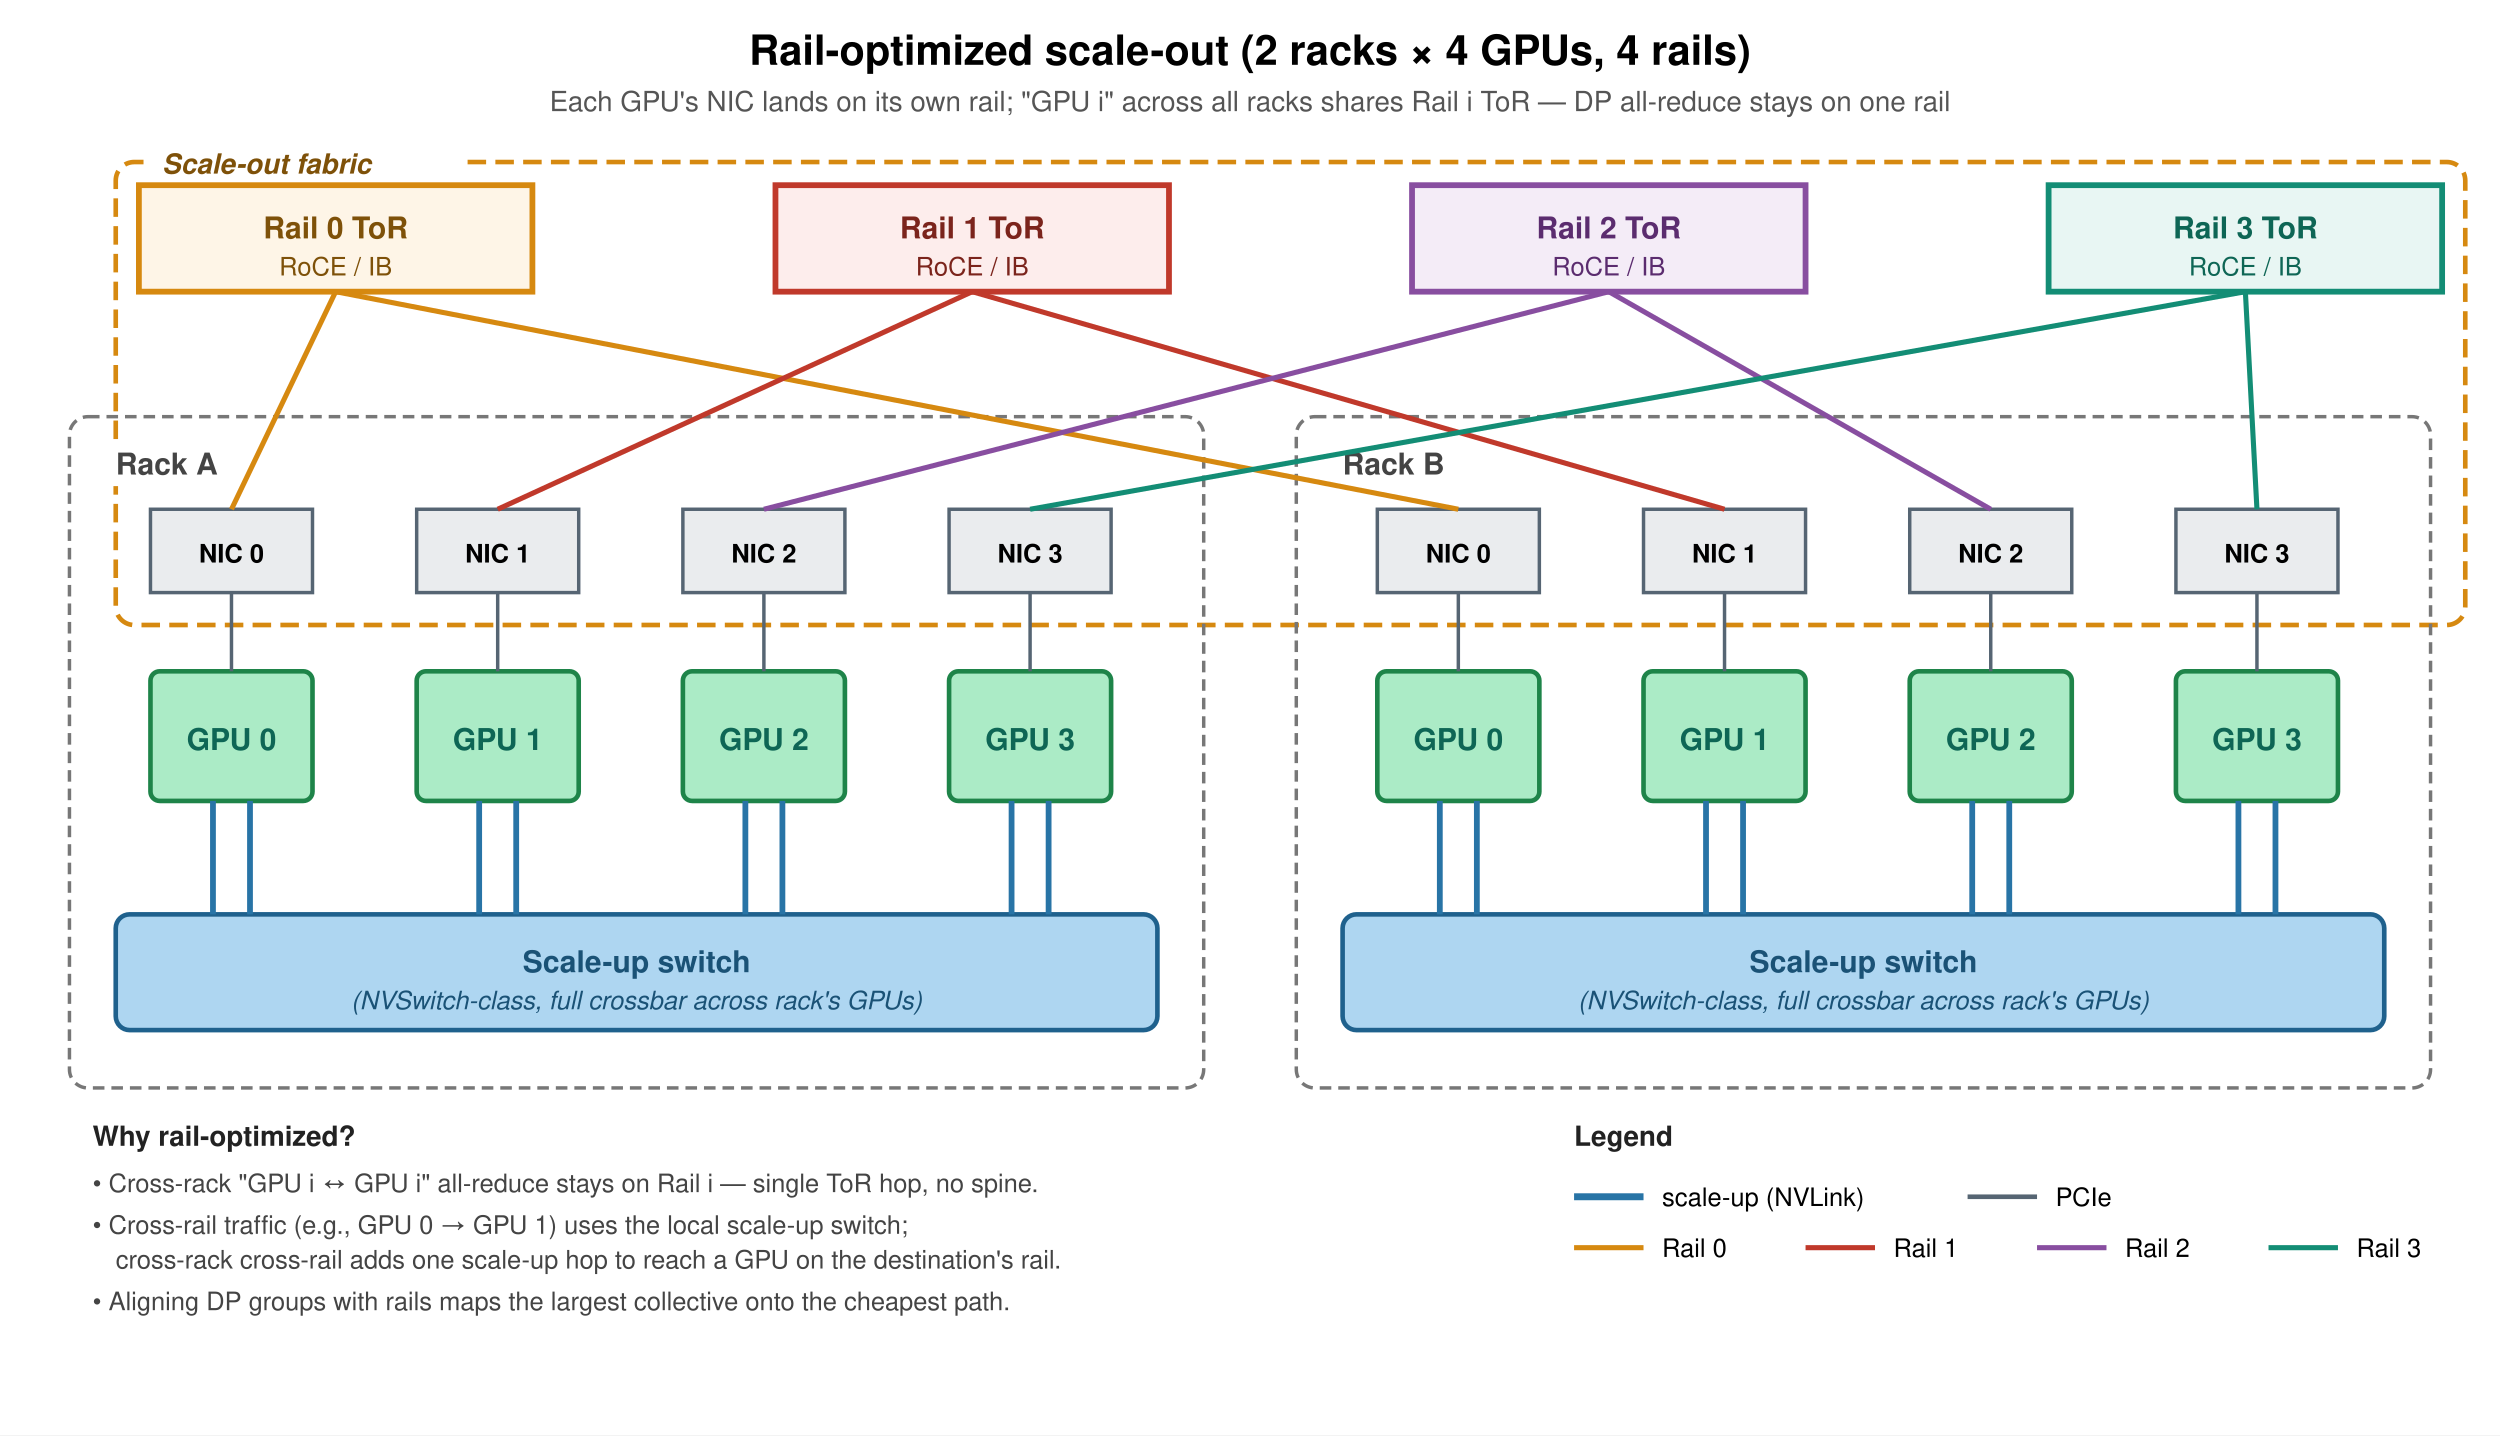
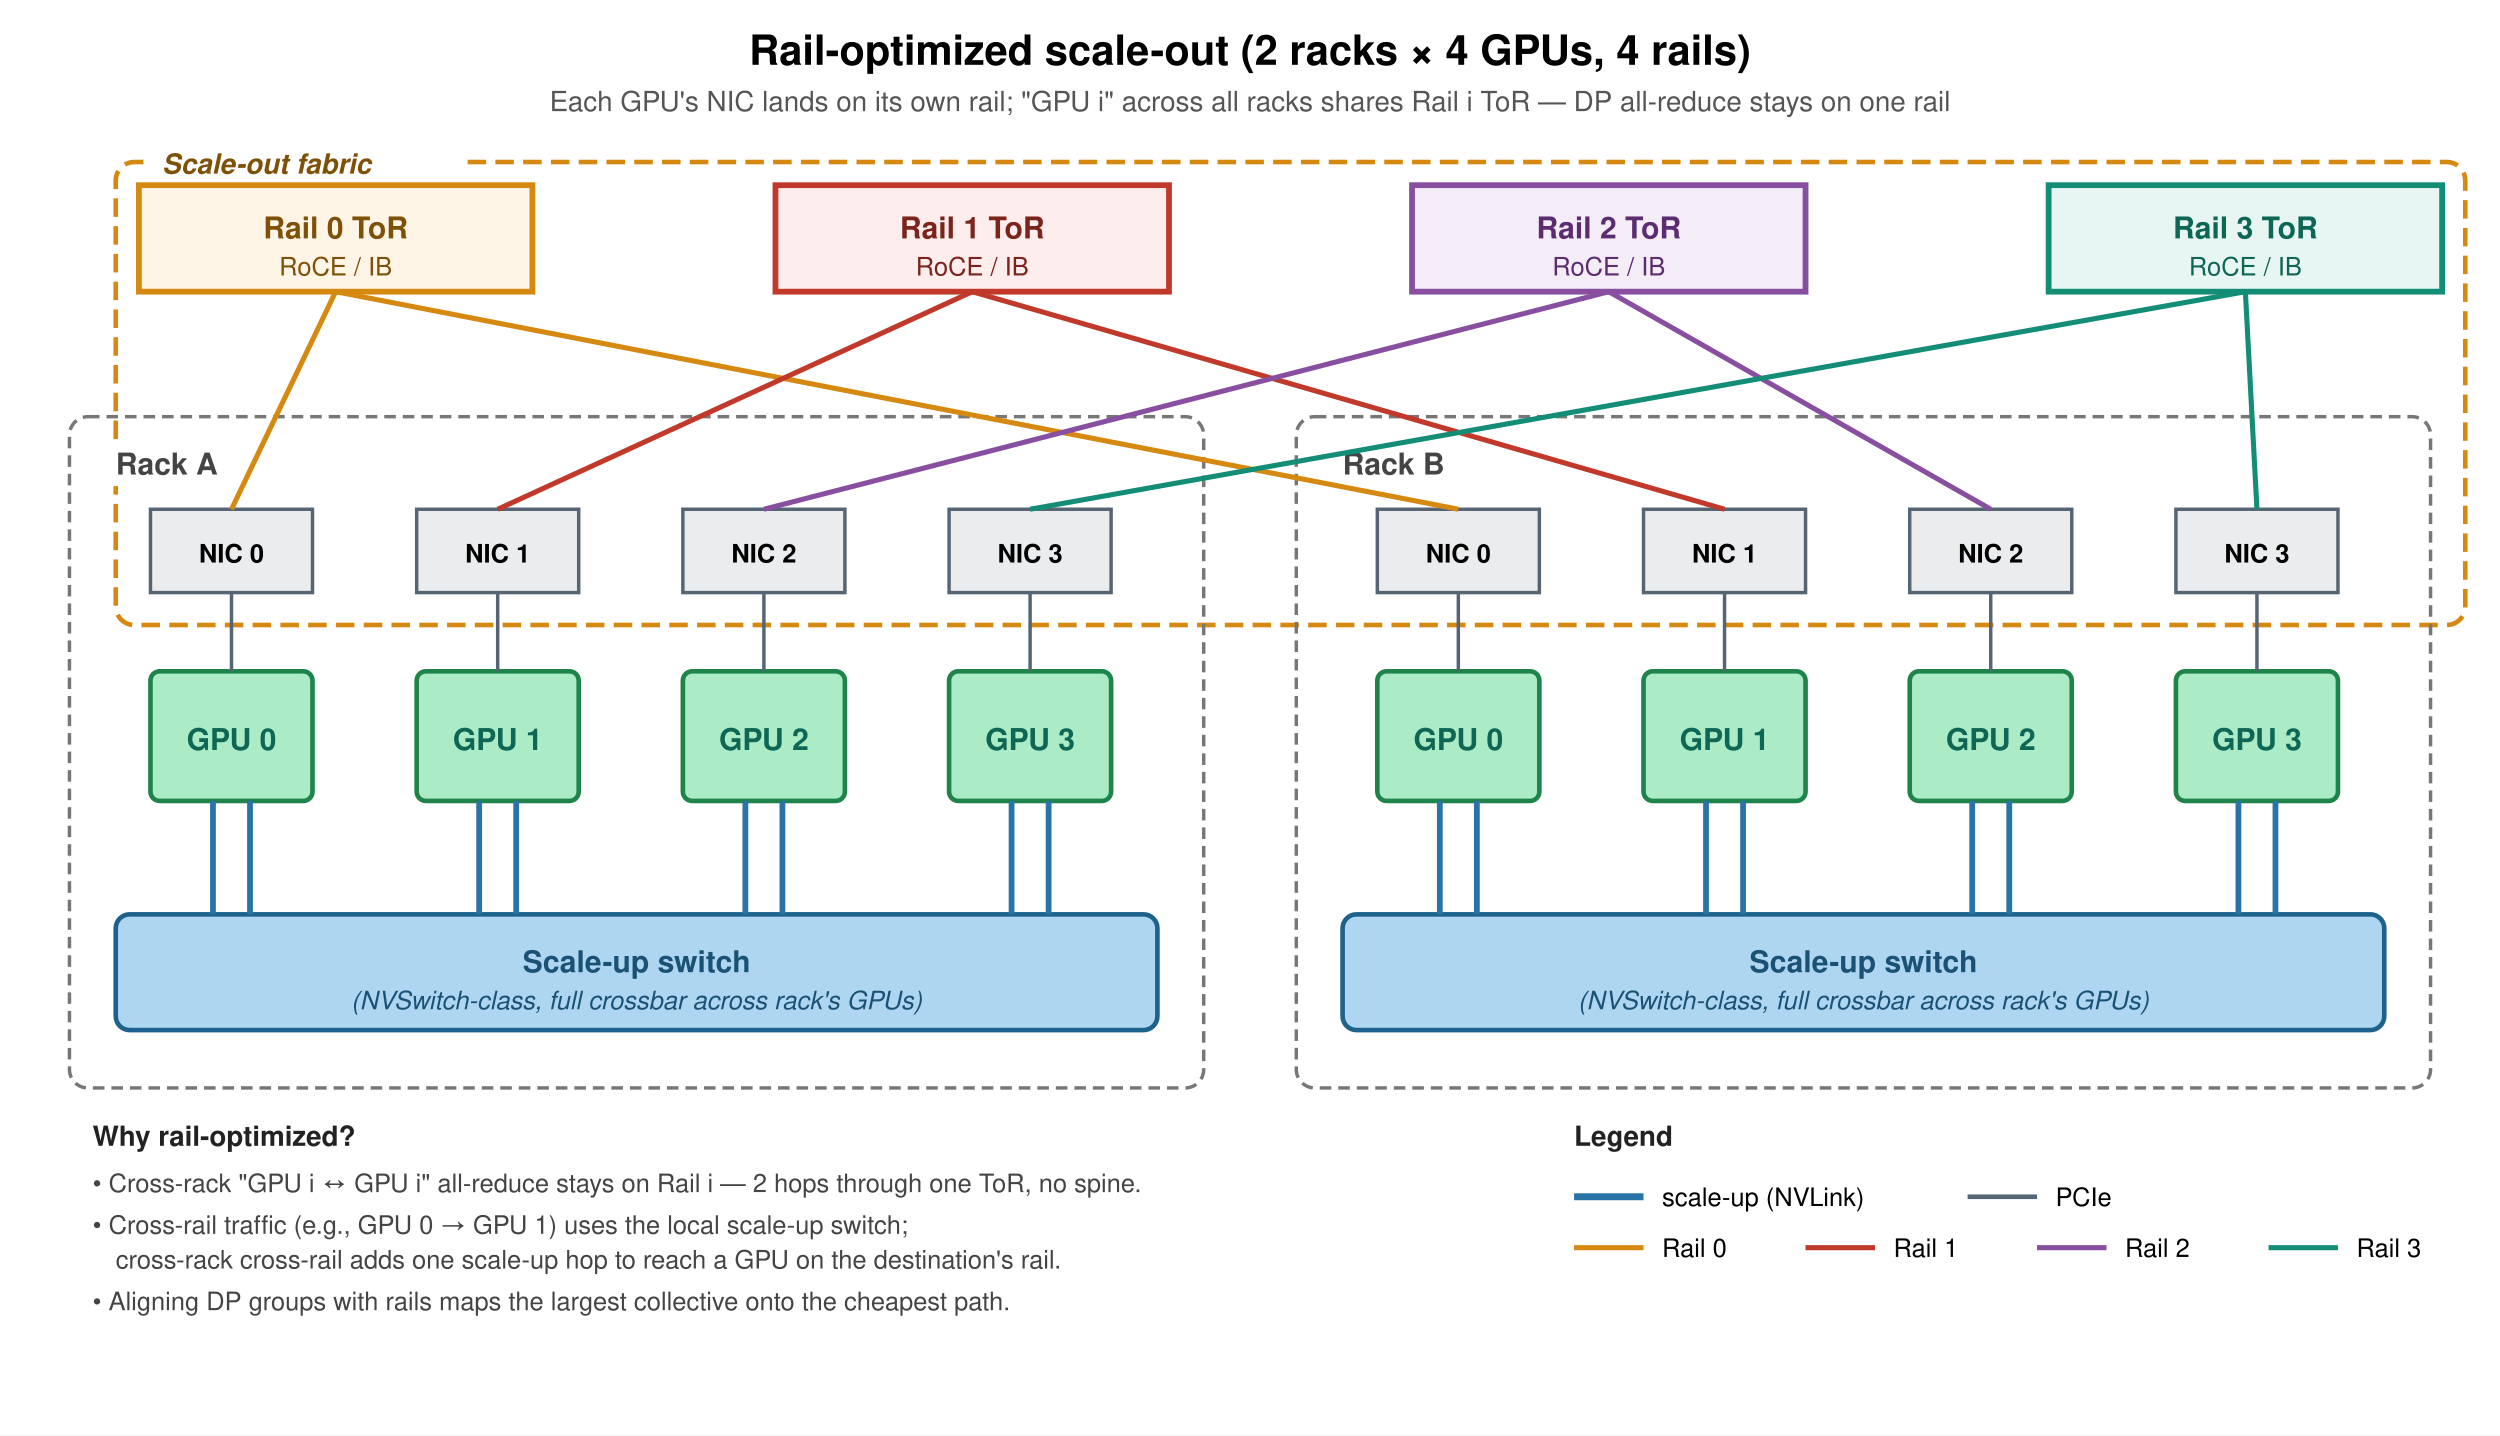
<svg xmlns="http://www.w3.org/2000/svg" viewBox="0 0 1080 620" font-family="Helvetica, Arial, sans-serif">
  <rect id="bg" x="0" y="0" width="1080" height="620" fill="white" />
  <text x="540" y="28" text-anchor="middle" font-size="18" font-weight="bold">
    Rail-optimized scale-out (2 racks × 4 GPUs, 4 rails)
  </text>
  <text x="540" y="48" text-anchor="middle" font-size="12" fill="#555">
    Each GPU's NIC lands on its own rail; "GPU i" across all racks shares Rail i ToR — DP all-reduce stays on one rail
  </text>
  <rect x="50" y="70" width="1015" height="200" rx="8" fill="none" stroke="#d68910" stroke-width="2" stroke-dasharray="8,4" />
  <rect x="62" y="60" width="138" height="20" fill="white" />
  <text x="70" y="75" font-size="12" font-weight="bold" fill="#7e5109" font-style="italic">Scale-out fabric</text>
  <g>
    <rect x="60" y="80" width="170" height="46" fill="#fef5e7" stroke="#d68910" stroke-width="2.5" />
    <text x="145" y="103" text-anchor="middle" font-size="13" font-weight="bold" fill="#7e5109">Rail 0 ToR</text>
    <text x="145" y="119" text-anchor="middle" font-size="11" fill="#7e5109">RoCE / IB</text>
  </g>
  <g>
    <rect x="335" y="80" width="170" height="46" fill="#fdedec" stroke="#c0392b" stroke-width="2.5" />
    <text x="420" y="103" text-anchor="middle" font-size="13" font-weight="bold" fill="#7b241c">Rail 1 ToR</text>
    <text x="420" y="119" text-anchor="middle" font-size="11" fill="#7b241c">RoCE / IB</text>
  </g>
  <g>
    <rect x="610" y="80" width="170" height="46" fill="#f4ecf7" stroke="#884ea0" stroke-width="2.5" />
    <text x="695" y="103" text-anchor="middle" font-size="13" font-weight="bold" fill="#5b2c6f">Rail 2 ToR</text>
    <text x="695" y="119" text-anchor="middle" font-size="11" fill="#5b2c6f">RoCE / IB</text>
  </g>
  <g>
    <rect x="885" y="80" width="170" height="46" fill="#e8f6f3" stroke="#138d75" stroke-width="2.5" />
    <text x="970" y="103" text-anchor="middle" font-size="13" font-weight="bold" fill="#0e6655">Rail 3 ToR</text>
    <text x="970" y="119" text-anchor="middle" font-size="11" fill="#0e6655">RoCE / IB</text>
  </g>
  <rect x="30" y="180" width="490" height="290" rx="8" fill="none" stroke="#777" stroke-width="1.5" stroke-dasharray="5,3" />
  <rect x="42" y="190" width="80" height="20" fill="white" />
  <text x="50" y="205" font-size="13" font-weight="bold" fill="#444">Rack A</text>
  <rect x="560" y="180" width="490" height="290" rx="8" fill="none" stroke="#777" stroke-width="1.5" stroke-dasharray="5,3" />
  <rect x="572" y="190" width="80" height="20" fill="white" />
  <text x="580" y="205" font-size="13" font-weight="bold" fill="#444">Rack B</text>
  <rect x="65" y="220" width="70" height="36" fill="#eaecee" stroke="#566573" stroke-width="1.5" />
  <text x="100" y="243" text-anchor="middle" font-size="11" font-weight="bold">NIC 0</text>
  <rect x="180" y="220" width="70" height="36" fill="#eaecee" stroke="#566573" stroke-width="1.5" />
  <text x="215" y="243" text-anchor="middle" font-size="11" font-weight="bold">NIC 1</text>
  <rect x="295" y="220" width="70" height="36" fill="#eaecee" stroke="#566573" stroke-width="1.5" />
  <text x="330" y="243" text-anchor="middle" font-size="11" font-weight="bold">NIC 2</text>
  <rect x="410" y="220" width="70" height="36" fill="#eaecee" stroke="#566573" stroke-width="1.5" />
  <text x="445" y="243" text-anchor="middle" font-size="11" font-weight="bold">NIC 3</text>
  <rect x="65" y="290" width="70" height="56" rx="4" fill="#abebc6" stroke="#1e8449" stroke-width="2" />
  <text x="100" y="324" text-anchor="middle" font-size="13" font-weight="bold" fill="#0e6655">GPU 0</text>
  <rect x="180" y="290" width="70" height="56" rx="4" fill="#abebc6" stroke="#1e8449" stroke-width="2" />
  <text x="215" y="324" text-anchor="middle" font-size="13" font-weight="bold" fill="#0e6655">GPU 1</text>
  <rect x="295" y="290" width="70" height="56" rx="4" fill="#abebc6" stroke="#1e8449" stroke-width="2" />
  <text x="330" y="324" text-anchor="middle" font-size="13" font-weight="bold" fill="#0e6655">GPU 2</text>
  <rect x="410" y="290" width="70" height="56" rx="4" fill="#abebc6" stroke="#1e8449" stroke-width="2" />
  <text x="445" y="324" text-anchor="middle" font-size="13" font-weight="bold" fill="#0e6655">GPU 3</text>
  <line x1="100" y1="256" x2="100" y2="290" stroke="#566573" stroke-width="1.5" />
  <line x1="215" y1="256" x2="215" y2="290" stroke="#566573" stroke-width="1.5" />
  <line x1="330" y1="256" x2="330" y2="290" stroke="#566573" stroke-width="1.5" />
  <line x1="445" y1="256" x2="445" y2="290" stroke="#566573" stroke-width="1.5" />
  <rect x="50" y="395" width="450" height="50" rx="6" fill="#aed6f1" stroke="#1f618d" stroke-width="2" />
  <text x="275" y="420" text-anchor="middle" font-size="13" font-weight="bold" fill="#1a5276">Scale-up switch</text>
  <text x="275" y="436" text-anchor="middle" font-size="11" fill="#1a5276" font-style="italic">(NVSwitch-class, full crossbar across rack's GPUs)</text>
  <line x1="92" y1="346" x2="92" y2="395" stroke="#2874a6" stroke-width="2.5" />
  <line x1="108" y1="346" x2="108" y2="395" stroke="#2874a6" stroke-width="2.5" />
  <line x1="207" y1="346" x2="207" y2="395" stroke="#2874a6" stroke-width="2.5" />
  <line x1="223" y1="346" x2="223" y2="395" stroke="#2874a6" stroke-width="2.5" />
  <line x1="322" y1="346" x2="322" y2="395" stroke="#2874a6" stroke-width="2.5" />
  <line x1="338" y1="346" x2="338" y2="395" stroke="#2874a6" stroke-width="2.5" />
  <line x1="437" y1="346" x2="437" y2="395" stroke="#2874a6" stroke-width="2.5" />
  <line x1="453" y1="346" x2="453" y2="395" stroke="#2874a6" stroke-width="2.5" />
  <rect x="595" y="220" width="70" height="36" fill="#eaecee" stroke="#566573" stroke-width="1.5" />
  <text x="630" y="243" text-anchor="middle" font-size="11" font-weight="bold">NIC 0</text>
  <rect x="710" y="220" width="70" height="36" fill="#eaecee" stroke="#566573" stroke-width="1.5" />
  <text x="745" y="243" text-anchor="middle" font-size="11" font-weight="bold">NIC 1</text>
  <rect x="825" y="220" width="70" height="36" fill="#eaecee" stroke="#566573" stroke-width="1.5" />
  <text x="860" y="243" text-anchor="middle" font-size="11" font-weight="bold">NIC 2</text>
  <rect x="940" y="220" width="70" height="36" fill="#eaecee" stroke="#566573" stroke-width="1.5" />
  <text x="975" y="243" text-anchor="middle" font-size="11" font-weight="bold">NIC 3</text>
  <rect x="595" y="290" width="70" height="56" rx="4" fill="#abebc6" stroke="#1e8449" stroke-width="2" />
  <text x="630" y="324" text-anchor="middle" font-size="13" font-weight="bold" fill="#0e6655">GPU 0</text>
  <rect x="710" y="290" width="70" height="56" rx="4" fill="#abebc6" stroke="#1e8449" stroke-width="2" />
  <text x="745" y="324" text-anchor="middle" font-size="13" font-weight="bold" fill="#0e6655">GPU 1</text>
  <rect x="825" y="290" width="70" height="56" rx="4" fill="#abebc6" stroke="#1e8449" stroke-width="2" />
  <text x="860" y="324" text-anchor="middle" font-size="13" font-weight="bold" fill="#0e6655">GPU 2</text>
  <rect x="940" y="290" width="70" height="56" rx="4" fill="#abebc6" stroke="#1e8449" stroke-width="2" />
  <text x="975" y="324" text-anchor="middle" font-size="13" font-weight="bold" fill="#0e6655">GPU 3</text>
  <line x1="630" y1="256" x2="630" y2="290" stroke="#566573" stroke-width="1.5" />
  <line x1="745" y1="256" x2="745" y2="290" stroke="#566573" stroke-width="1.5" />
  <line x1="860" y1="256" x2="860" y2="290" stroke="#566573" stroke-width="1.5" />
  <line x1="975" y1="256" x2="975" y2="290" stroke="#566573" stroke-width="1.5" />
  <rect x="580" y="395" width="450" height="50" rx="6" fill="#aed6f1" stroke="#1f618d" stroke-width="2" />
  <text x="805" y="420" text-anchor="middle" font-size="13" font-weight="bold" fill="#1a5276">Scale-up switch</text>
  <text x="805" y="436" text-anchor="middle" font-size="11" fill="#1a5276" font-style="italic">(NVSwitch-class, full crossbar across rack's GPUs)</text>
  <line x1="622" y1="346" x2="622" y2="395" stroke="#2874a6" stroke-width="2.5" />
  <line x1="638" y1="346" x2="638" y2="395" stroke="#2874a6" stroke-width="2.5" />
  <line x1="737" y1="346" x2="737" y2="395" stroke="#2874a6" stroke-width="2.5" />
  <line x1="753" y1="346" x2="753" y2="395" stroke="#2874a6" stroke-width="2.5" />
  <line x1="852" y1="346" x2="852" y2="395" stroke="#2874a6" stroke-width="2.5" />
  <line x1="868" y1="346" x2="868" y2="395" stroke="#2874a6" stroke-width="2.5" />
  <line x1="967" y1="346" x2="967" y2="395" stroke="#2874a6" stroke-width="2.5" />
  <line x1="983" y1="346" x2="983" y2="395" stroke="#2874a6" stroke-width="2.5" />
  <line x1="100" y1="220" x2="145" y2="126" stroke="#d68910" stroke-width="2.2" />
  <line x1="630" y1="220" x2="145" y2="126" stroke="#d68910" stroke-width="2.2" />
  <line x1="215" y1="220" x2="420" y2="126" stroke="#c0392b" stroke-width="2.2" />
  <line x1="745" y1="220" x2="420" y2="126" stroke="#c0392b" stroke-width="2.2" />
  <line x1="330" y1="220" x2="695" y2="126" stroke="#884ea0" stroke-width="2.2" />
  <line x1="860" y1="220" x2="695" y2="126" stroke="#884ea0" stroke-width="2.2" />
  <line x1="445" y1="220" x2="970" y2="126" stroke="#138d75" stroke-width="2.2" />
  <line x1="975" y1="220" x2="970" y2="126" stroke="#138d75" stroke-width="2.2" />
  <g transform="translate(40, 495)">
    <text x="0" y="0" font-size="12" font-weight="bold" fill="#222">Why rail-optimized?</text>
    <text x="0" y="20" font-size="11" fill="#444">
-       • Cross-rack "GPU i ↔ GPU i" all-reduce stays on Rail i — single ToR hop, no spine.
+       • Cross-rack "GPU i ↔ GPU i" all-reduce stays on Rail i — 2 hops through one ToR, no spine.
    </text>
    <text x="0" y="38" font-size="11" fill="#444">
      • Cross-rail traffic (e.g., GPU 0 → GPU 1) uses the local scale-up switch;
    </text>
    <text x="10" y="53" font-size="11" fill="#444">
      cross-rack cross-rail adds one scale-up hop to reach a GPU on the destination's rail.
    </text>
    <text x="0" y="71" font-size="11" fill="#444">
      • Aligning DP groups with rails maps the largest collective onto the cheapest path.
    </text>
  </g>
  <g transform="translate(680, 495)">
    <text x="0" y="0" font-size="12" font-weight="bold" fill="#222">Legend</text>
    <line x1="0" y1="22" x2="30" y2="22" stroke="#2874a6" stroke-width="3" />
    <text x="38" y="26" font-size="11">scale-up (NVLink)</text>
    <line x1="170" y1="22" x2="200" y2="22" stroke="#566573" stroke-width="2" />
    <text x="208" y="26" font-size="11">PCIe</text>
    <line x1="0" y1="44" x2="30" y2="44" stroke="#d68910" stroke-width="2.2" />
    <text x="38" y="48" font-size="11">Rail 0</text>
    <line x1="100" y1="44" x2="130" y2="44" stroke="#c0392b" stroke-width="2.2" />
    <text x="138" y="48" font-size="11">Rail 1</text>
    <line x1="200" y1="44" x2="230" y2="44" stroke="#884ea0" stroke-width="2.2" />
    <text x="238" y="48" font-size="11">Rail 2</text>
    <line x1="300" y1="44" x2="330" y2="44" stroke="#138d75" stroke-width="2.2" />
    <text x="338" y="48" font-size="11">Rail 3</text>
  </g>
</svg>
